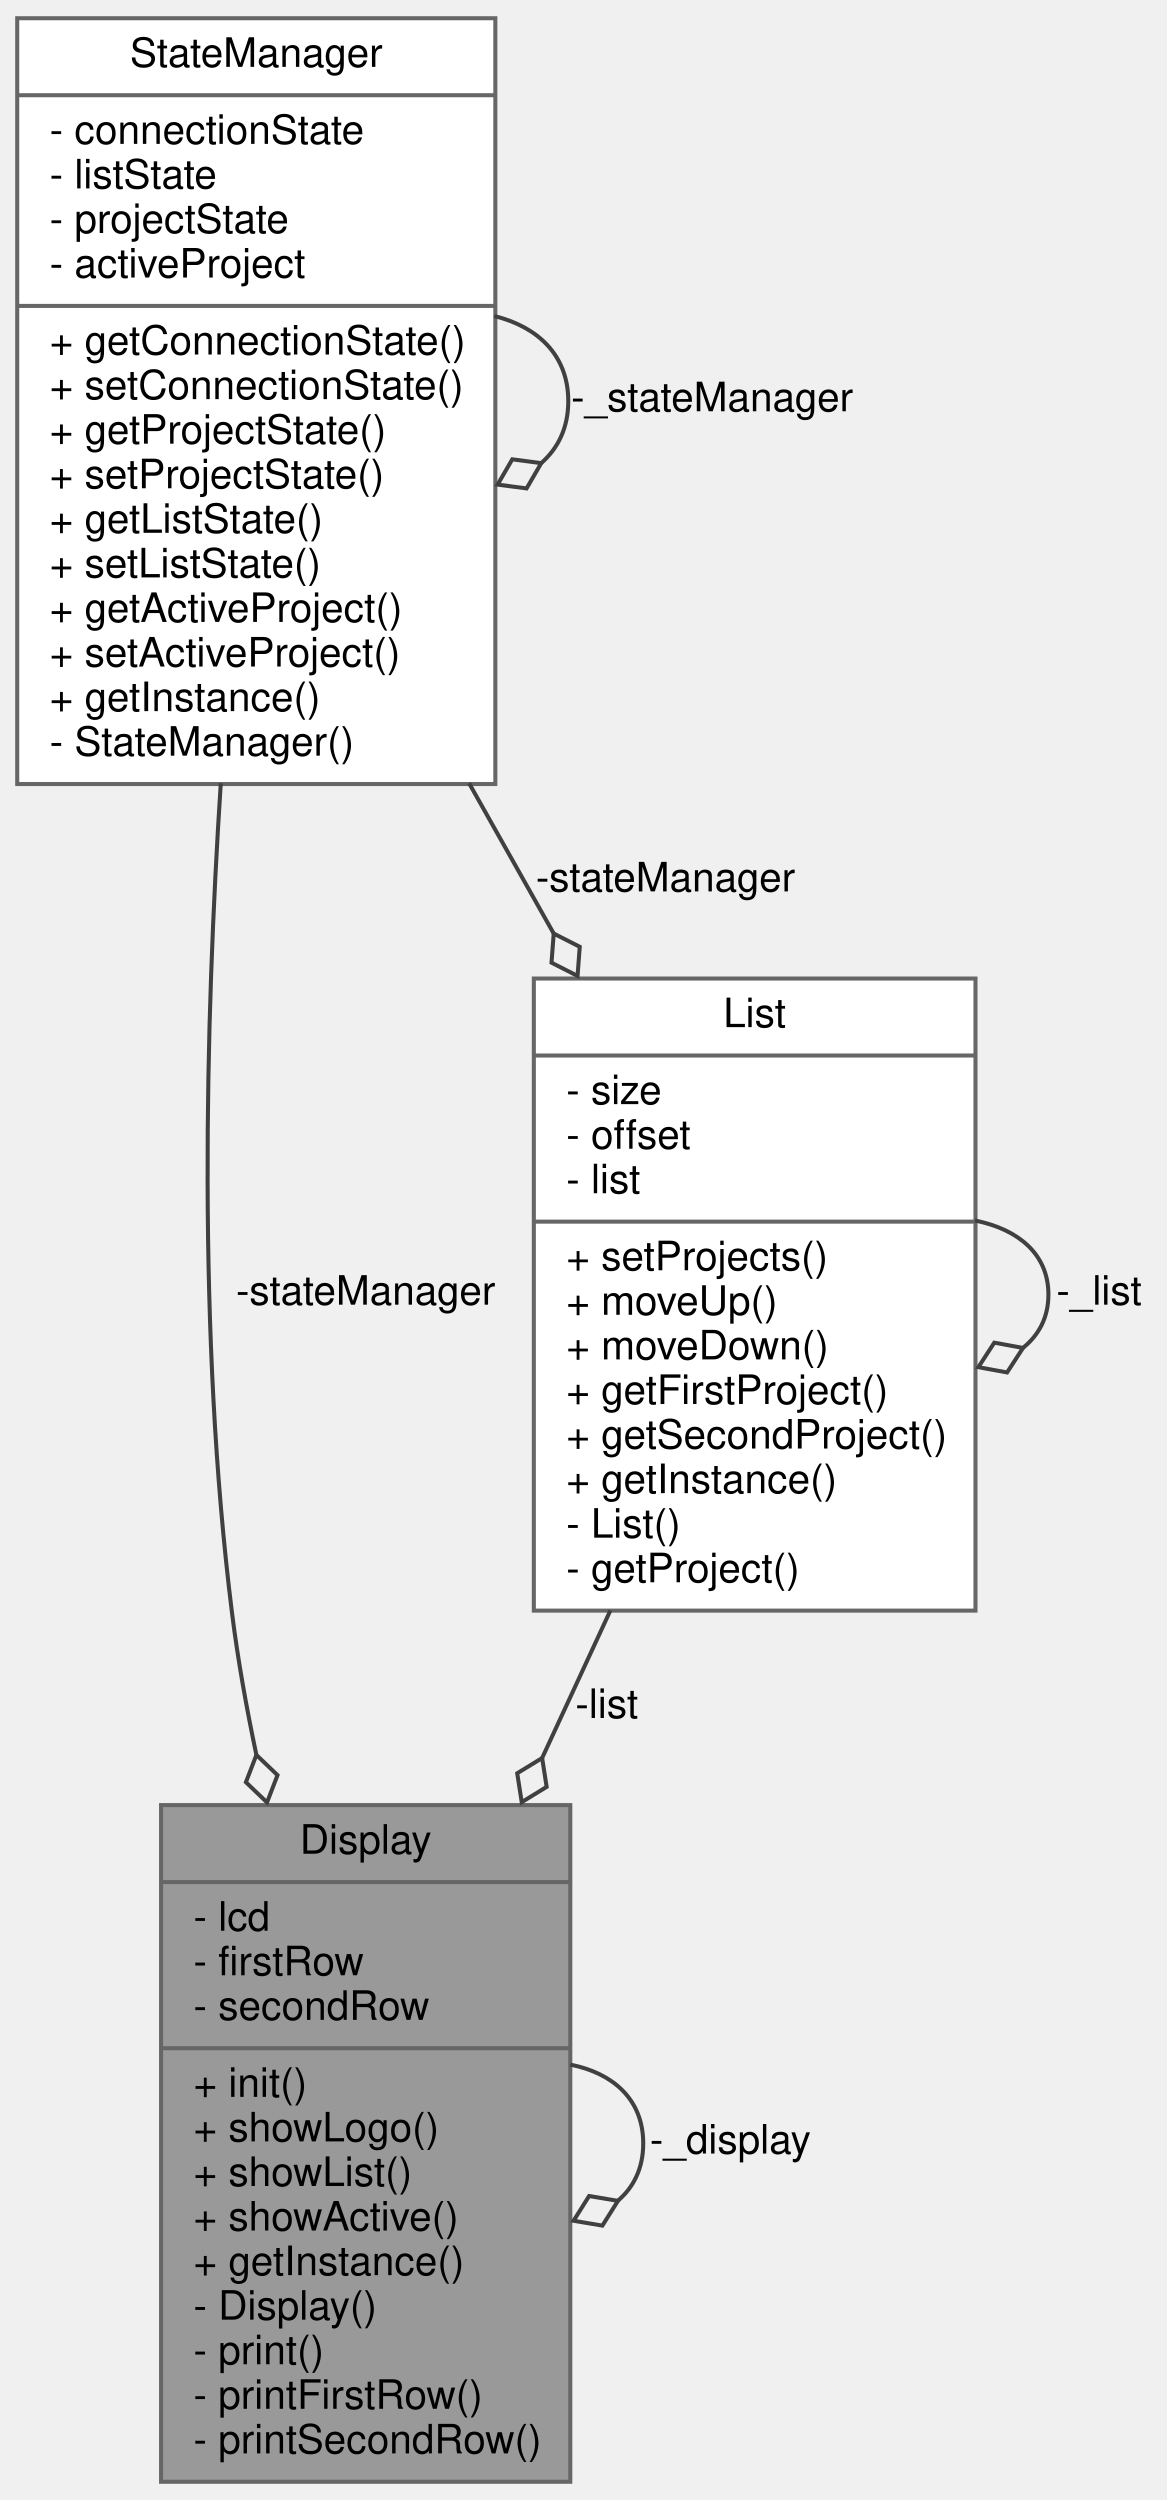
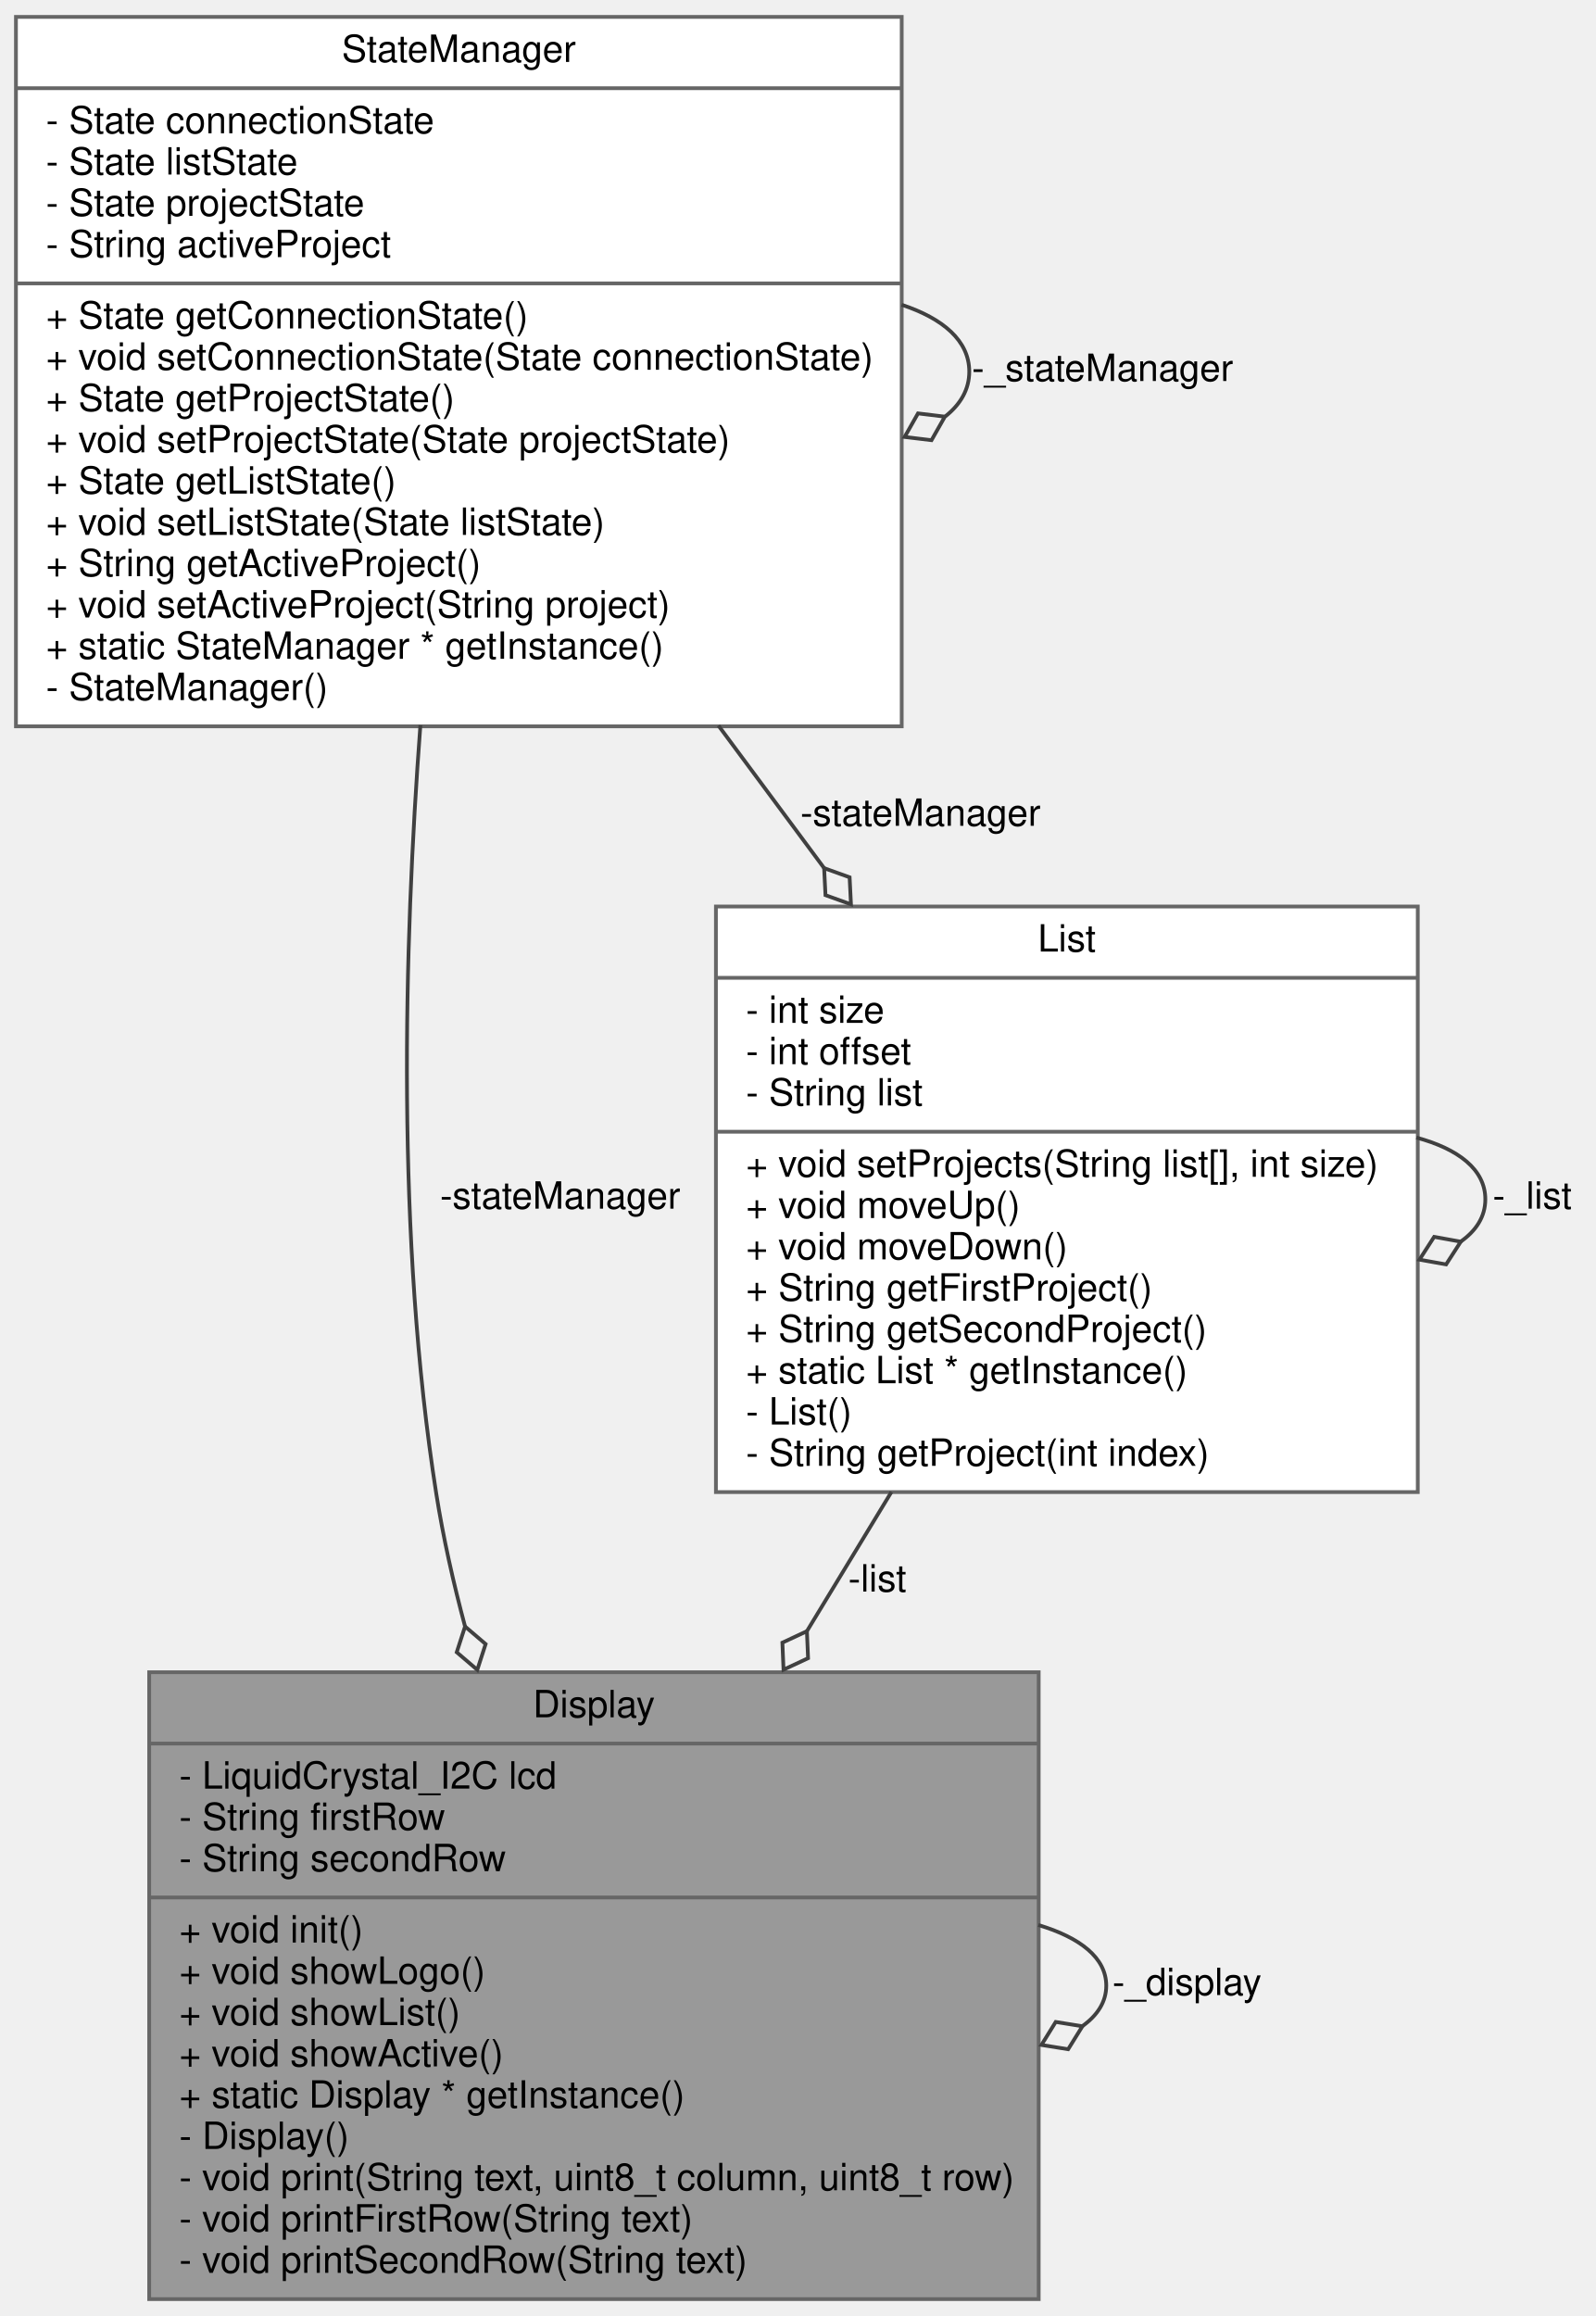
- <svg xmlns="http://www.w3.org/2000/svg" xmlns:xlink="http://www.w3.org/1999/xlink" width="288pt" height="617pt" viewBox="0.00 0.00 287.50 617.00">
+ <svg xmlns="http://www.w3.org/2000/svg" xmlns:xlink="http://www.w3.org/1999/xlink" width="425pt" height="617pt" viewBox="0.00 0.00 424.50 617.00">
  <g id="graph0" class="graph" transform="scale(1 1) rotate(0) translate(4 613)">
    <g id="node1" class="node">
      <g id="a_node1">
        <a xlink:title=" ">
-           <polygon fill="#999999" stroke="#666666" points="35.5,-0.5 35.5,-167.5 136.5,-167.5 136.5,-0.5 35.5,-0.5" />
-           <text text-anchor="middle" x="86" y="-155.5" font-family="Helvetica,sans-Serif" font-size="10.00">Display</text>
-           <polyline fill="none" stroke="#666666" points="35.5,-148.5 136.5,-148.5" />
-           <text text-anchor="start" x="43.5" y="-136.5" font-family="Helvetica,sans-Serif" font-size="10.00">- lcd</text>
-           <text text-anchor="start" x="43.5" y="-125.5" font-family="Helvetica,sans-Serif" font-size="10.00">- firstRow</text>
-           <text text-anchor="start" x="43.5" y="-114.5" font-family="Helvetica,sans-Serif" font-size="10.00">- secondRow</text>
-           <polyline fill="none" stroke="#666666" points="35.5,-107.5 136.5,-107.5" />
-           <text text-anchor="start" x="43.5" y="-95.5" font-family="Helvetica,sans-Serif" font-size="10.00">+ init()</text>
-           <text text-anchor="start" x="43.5" y="-84.5" font-family="Helvetica,sans-Serif" font-size="10.00">+ showLogo()</text>
-           <text text-anchor="start" x="43.5" y="-73.5" font-family="Helvetica,sans-Serif" font-size="10.00">+ showList()</text>
-           <text text-anchor="start" x="43.5" y="-62.5" font-family="Helvetica,sans-Serif" font-size="10.00">+ showActive()</text>
-           <text text-anchor="start" x="43.5" y="-51.5" font-family="Helvetica,sans-Serif" font-size="10.00">+ getInstance()</text>
+           <polygon fill="#999999" stroke="#666666" points="35.5,-0.5 35.5,-167.5 272.5,-167.5 272.5,-0.5 35.5,-0.5" />
+           <text text-anchor="middle" x="154" y="-155.5" font-family="Helvetica,sans-Serif" font-size="10.00">Display</text>
+           <polyline fill="none" stroke="#666666" points="35.5,-148.5 272.5,-148.5" />
+           <text text-anchor="start" x="43.5" y="-136.5" font-family="Helvetica,sans-Serif" font-size="10.00">- LiquidCrystal_I2C lcd</text>
+           <text text-anchor="start" x="43.5" y="-125.5" font-family="Helvetica,sans-Serif" font-size="10.00">- String firstRow</text>
+           <text text-anchor="start" x="43.5" y="-114.5" font-family="Helvetica,sans-Serif" font-size="10.00">- String secondRow</text>
+           <polyline fill="none" stroke="#666666" points="35.5,-107.5 272.5,-107.5" />
+           <text text-anchor="start" x="43.5" y="-95.5" font-family="Helvetica,sans-Serif" font-size="10.00">+ void init()</text>
+           <text text-anchor="start" x="43.5" y="-84.5" font-family="Helvetica,sans-Serif" font-size="10.00">+ void showLogo()</text>
+           <text text-anchor="start" x="43.5" y="-73.5" font-family="Helvetica,sans-Serif" font-size="10.00">+ void showList()</text>
+           <text text-anchor="start" x="43.5" y="-62.5" font-family="Helvetica,sans-Serif" font-size="10.00">+ void showActive()</text>
+           <text text-anchor="start" x="43.5" y="-51.5" font-family="Helvetica,sans-Serif" font-size="10.00">+ static Display * getInstance()</text>
          <text text-anchor="start" x="43.5" y="-40.5" font-family="Helvetica,sans-Serif" font-size="10.00">- Display()</text>
-           <text text-anchor="start" x="43.5" y="-29.5" font-family="Helvetica,sans-Serif" font-size="10.00">- print()</text>
-           <text text-anchor="start" x="43.5" y="-18.5" font-family="Helvetica,sans-Serif" font-size="10.00">- printFirstRow()</text>
-           <text text-anchor="start" x="43.5" y="-7.5" font-family="Helvetica,sans-Serif" font-size="10.00">- printSecondRow()</text>
+           <text text-anchor="start" x="43.5" y="-29.5" font-family="Helvetica,sans-Serif" font-size="10.00">- void print(String text, uint8_t column, uint8_t row)</text>
+           <text text-anchor="start" x="43.5" y="-18.5" font-family="Helvetica,sans-Serif" font-size="10.00">- void printFirstRow(String text)</text>
+           <text text-anchor="start" x="43.5" y="-7.5" font-family="Helvetica,sans-Serif" font-size="10.00">- void printSecondRow(String text)</text>
        </a>
      </g>
    </g>
    <g id="edge1" class="edge">
-       <path fill="none" stroke="#404040" d="M136.48,-103.45C146.96,-101.4 154.5,-94.92 154.5,-84 154.5,-77.86 152.12,-73.12 148.16,-69.79" />
-       <polygon fill="none" stroke="#404040" points="148.26,-69.83 141.14,-71.02 137.3,-64.92 144.42,-63.72 148.26,-69.83" />
-       <text text-anchor="middle" x="176" y="-81.5" font-family="Helvetica,sans-Serif" font-size="10.00"> -_display</text>
+       <path fill="none" stroke="#404040" d="M272.41,-100.16C283.5,-96.84 290.5,-91.45 290.5,-84 290.5,-79.69 288.16,-76.07 284.04,-73.15" />
+       <polygon fill="none" stroke="#404040" points="284.15,-73.19 277.03,-74.34 273.23,-68.21 280.35,-67.07 284.15,-73.19" />
+       <text text-anchor="middle" x="312" y="-81.5" font-family="Helvetica,sans-Serif" font-size="10.00"> -_display</text>
    </g>
    <g id="node2" class="node">
      <g id="a_node2">
        <a xlink:href="classList.html" target="_top" xlink:title=" ">
-           <polygon fill="white" stroke="#666666" points="127.5,-215.5 127.5,-371.5 236.5,-371.5 236.5,-215.5 127.5,-215.5" />
-           <text text-anchor="middle" x="182" y="-359.5" font-family="Helvetica,sans-Serif" font-size="10.00">List</text>
-           <polyline fill="none" stroke="#666666" points="127.5,-352.5 236.5,-352.5" />
-           <text text-anchor="start" x="135.5" y="-340.5" font-family="Helvetica,sans-Serif" font-size="10.00">- size</text>
-           <text text-anchor="start" x="135.5" y="-329.5" font-family="Helvetica,sans-Serif" font-size="10.00">- offset</text>
-           <text text-anchor="start" x="135.5" y="-318.5" font-family="Helvetica,sans-Serif" font-size="10.00">- list</text>
-           <polyline fill="none" stroke="#666666" points="127.5,-311.5 236.5,-311.5" />
-           <text text-anchor="start" x="135.5" y="-299.5" font-family="Helvetica,sans-Serif" font-size="10.00">+ setProjects()</text>
-           <text text-anchor="start" x="135.5" y="-288.5" font-family="Helvetica,sans-Serif" font-size="10.00">+ moveUp()</text>
-           <text text-anchor="start" x="135.5" y="-277.5" font-family="Helvetica,sans-Serif" font-size="10.00">+ moveDown()</text>
-           <text text-anchor="start" x="135.5" y="-266.5" font-family="Helvetica,sans-Serif" font-size="10.00">+ getFirstProject()</text>
-           <text text-anchor="start" x="135.5" y="-255.5" font-family="Helvetica,sans-Serif" font-size="10.00">+ getSecondProject()</text>
-           <text text-anchor="start" x="135.5" y="-244.5" font-family="Helvetica,sans-Serif" font-size="10.00">+ getInstance()</text>
-           <text text-anchor="start" x="135.5" y="-233.5" font-family="Helvetica,sans-Serif" font-size="10.00">- List()</text>
-           <text text-anchor="start" x="135.5" y="-222.5" font-family="Helvetica,sans-Serif" font-size="10.00">- getProject()</text>
+           <polygon fill="white" stroke="#666666" points="186.5,-215.5 186.5,-371.5 373.5,-371.5 373.5,-215.5 186.5,-215.5" />
+           <text text-anchor="middle" x="280" y="-359.5" font-family="Helvetica,sans-Serif" font-size="10.00">List</text>
+           <polyline fill="none" stroke="#666666" points="186.5,-352.5 373.5,-352.5" />
+           <text text-anchor="start" x="194.5" y="-340.5" font-family="Helvetica,sans-Serif" font-size="10.00">- int size</text>
+           <text text-anchor="start" x="194.5" y="-329.5" font-family="Helvetica,sans-Serif" font-size="10.00">- int offset</text>
+           <text text-anchor="start" x="194.5" y="-318.5" font-family="Helvetica,sans-Serif" font-size="10.00">- String list</text>
+           <polyline fill="none" stroke="#666666" points="186.5,-311.5 373.5,-311.5" />
+           <text text-anchor="start" x="194.5" y="-299.5" font-family="Helvetica,sans-Serif" font-size="10.00">+ void setProjects(String list[], int size)</text>
+           <text text-anchor="start" x="194.5" y="-288.5" font-family="Helvetica,sans-Serif" font-size="10.00">+ void moveUp()</text>
+           <text text-anchor="start" x="194.5" y="-277.5" font-family="Helvetica,sans-Serif" font-size="10.00">+ void moveDown()</text>
+           <text text-anchor="start" x="194.5" y="-266.5" font-family="Helvetica,sans-Serif" font-size="10.00">+ String getFirstProject()</text>
+           <text text-anchor="start" x="194.5" y="-255.5" font-family="Helvetica,sans-Serif" font-size="10.00">+ String getSecondProject()</text>
+           <text text-anchor="start" x="194.5" y="-244.5" font-family="Helvetica,sans-Serif" font-size="10.00">+ static List * getInstance()</text>
+           <text text-anchor="start" x="194.5" y="-233.5" font-family="Helvetica,sans-Serif" font-size="10.00">- List()</text>
+           <text text-anchor="start" x="194.5" y="-222.5" font-family="Helvetica,sans-Serif" font-size="10.00">- String getProject(int index)</text>
        </a>
      </g>
    </g>
    <g id="edge2" class="edge">
-       <path fill="none" stroke="#404040" d="M146.39,-215.53C140.89,-203.64 135.16,-191.25 129.51,-179.04" />
-       <polygon fill="none" stroke="#404040" points="129.55,-179.12 123.4,-175.36 124.51,-168.23 130.66,-172 129.55,-179.12" />
-       <text text-anchor="middle" x="145.5" y="-189" font-family="Helvetica,sans-Serif" font-size="10.00"> -list</text>
+       <path fill="none" stroke="#404040" d="M233.26,-215.53C225.89,-203.4 218.21,-190.74 210.65,-178.29" />
+       <polygon fill="none" stroke="#404040" points="210.74,-178.44 204.21,-175.39 204.51,-168.19 211.05,-171.24 210.74,-178.44" />
+       <text text-anchor="middle" x="229.5" y="-189" font-family="Helvetica,sans-Serif" font-size="10.00"> -list</text>
    </g>
    <g id="edge3" class="edge">
-       <path fill="none" stroke="#404040" d="M236.38,-311.77C246.98,-309.65 254.5,-303.56 254.5,-293.5 254.5,-287.84 252.12,-283.44 248.15,-280.29" />
-       <polygon fill="none" stroke="#404040" points="248.23,-280.33 241.14,-281.63 237.21,-275.58 244.3,-274.28 248.23,-280.33" />
-       <text text-anchor="middle" x="267" y="-291" font-family="Helvetica,sans-Serif" font-size="10.00"> -_list</text>
+       <path fill="none" stroke="#404040" d="M373.13,-309.94C384.24,-306.95 391.5,-301.47 391.5,-293.5 391.5,-288.89 389.07,-285.12 384.88,-282.18" />
+       <polygon fill="none" stroke="#404040" points="384.96,-282.21 377.86,-283.49 373.95,-277.42 381.05,-276.15 384.96,-282.21" />
+       <text text-anchor="middle" x="404" y="-291" font-family="Helvetica,sans-Serif" font-size="10.00"> -_list</text>
    </g>
    <g id="node3" class="node">
      <g id="a_node3">
        <a xlink:href="classStateManager.html" target="_top" xlink:title=" ">
-           <polygon fill="white" stroke="#666666" points="0,-419.5 0,-608.5 118,-608.5 118,-419.5 0,-419.5" />
-           <text text-anchor="middle" x="59" y="-596.5" font-family="Helvetica,sans-Serif" font-size="10.00">StateManager</text>
-           <polyline fill="none" stroke="#666666" points="0,-589.5 118,-589.5" />
-           <text text-anchor="start" x="8" y="-577.5" font-family="Helvetica,sans-Serif" font-size="10.00">- connectionState</text>
-           <text text-anchor="start" x="8" y="-566.5" font-family="Helvetica,sans-Serif" font-size="10.00">- listState</text>
-           <text text-anchor="start" x="8" y="-555.5" font-family="Helvetica,sans-Serif" font-size="10.00">- projectState</text>
-           <text text-anchor="start" x="8" y="-544.5" font-family="Helvetica,sans-Serif" font-size="10.00">- activeProject</text>
-           <polyline fill="none" stroke="#666666" points="0,-537.5 118,-537.5" />
-           <text text-anchor="start" x="8" y="-525.5" font-family="Helvetica,sans-Serif" font-size="10.00">+ getConnectionState()</text>
-           <text text-anchor="start" x="8" y="-514.5" font-family="Helvetica,sans-Serif" font-size="10.00">+ setConnectionState()</text>
-           <text text-anchor="start" x="8" y="-503.5" font-family="Helvetica,sans-Serif" font-size="10.00">+ getProjectState()</text>
-           <text text-anchor="start" x="8" y="-492.5" font-family="Helvetica,sans-Serif" font-size="10.00">+ setProjectState()</text>
-           <text text-anchor="start" x="8" y="-481.5" font-family="Helvetica,sans-Serif" font-size="10.00">+ getListState()</text>
-           <text text-anchor="start" x="8" y="-470.5" font-family="Helvetica,sans-Serif" font-size="10.00">+ setListState()</text>
-           <text text-anchor="start" x="8" y="-459.5" font-family="Helvetica,sans-Serif" font-size="10.00">+ getActiveProject()</text>
-           <text text-anchor="start" x="8" y="-448.5" font-family="Helvetica,sans-Serif" font-size="10.00">+ setActiveProject()</text>
-           <text text-anchor="start" x="8" y="-437.5" font-family="Helvetica,sans-Serif" font-size="10.00">+ getInstance()</text>
+           <polygon fill="white" stroke="#666666" points="0,-419.5 0,-608.5 236,-608.5 236,-419.5 0,-419.5" />
+           <text text-anchor="middle" x="118" y="-596.5" font-family="Helvetica,sans-Serif" font-size="10.00">StateManager</text>
+           <polyline fill="none" stroke="#666666" points="0,-589.5 236,-589.5" />
+           <text text-anchor="start" x="8" y="-577.5" font-family="Helvetica,sans-Serif" font-size="10.00">- State connectionState</text>
+           <text text-anchor="start" x="8" y="-566.5" font-family="Helvetica,sans-Serif" font-size="10.00">- State listState</text>
+           <text text-anchor="start" x="8" y="-555.5" font-family="Helvetica,sans-Serif" font-size="10.00">- State projectState</text>
+           <text text-anchor="start" x="8" y="-544.5" font-family="Helvetica,sans-Serif" font-size="10.00">- String activeProject</text>
+           <polyline fill="none" stroke="#666666" points="0,-537.5 236,-537.5" />
+           <text text-anchor="start" x="8" y="-525.5" font-family="Helvetica,sans-Serif" font-size="10.00">+ State getConnectionState()</text>
+           <text text-anchor="start" x="8" y="-514.5" font-family="Helvetica,sans-Serif" font-size="10.00">+ void setConnectionState(State connectionState)</text>
+           <text text-anchor="start" x="8" y="-503.5" font-family="Helvetica,sans-Serif" font-size="10.00">+ State getProjectState()</text>
+           <text text-anchor="start" x="8" y="-492.5" font-family="Helvetica,sans-Serif" font-size="10.00">+ void setProjectState(State projectState)</text>
+           <text text-anchor="start" x="8" y="-481.5" font-family="Helvetica,sans-Serif" font-size="10.00">+ State getListState()</text>
+           <text text-anchor="start" x="8" y="-470.5" font-family="Helvetica,sans-Serif" font-size="10.00">+ void setListState(State listState)</text>
+           <text text-anchor="start" x="8" y="-459.5" font-family="Helvetica,sans-Serif" font-size="10.00">+ String getActiveProject()</text>
+           <text text-anchor="start" x="8" y="-448.5" font-family="Helvetica,sans-Serif" font-size="10.00">+ void setActiveProject(String project)</text>
+           <text text-anchor="start" x="8" y="-437.5" font-family="Helvetica,sans-Serif" font-size="10.00">+ static StateManager * getInstance()</text>
          <text text-anchor="start" x="8" y="-426.5" font-family="Helvetica,sans-Serif" font-size="10.00">- StateManager()</text>
        </a>
      </g>
    </g>
    <g id="edge6" class="edge">
-       <path fill="none" stroke="#404040" d="M50.24,-419.69C46.41,-360.77 44.48,-283.16 53,-215 54.43,-203.55 56.55,-191.65 59.02,-179.92" />
-       <polygon fill="none" stroke="#404040" points="59.03,-179.88 56.44,-173.15 61.65,-168.16 64.24,-174.89 59.03,-179.88" />
-       <text text-anchor="middle" x="86" y="-291" font-family="Helvetica,sans-Serif" font-size="10.00"> -stateManager</text>
+       <path fill="none" stroke="#404040" d="M107.76,-419.81C103.33,-360.76 101.29,-282.98 112,-215 113.84,-203.35 116.54,-191.32 119.71,-179.5" />
+       <polygon fill="none" stroke="#404040" points="119.66,-179.69 117.44,-172.83 122.92,-168.15 125.14,-175.01 119.66,-179.69" />
+       <text text-anchor="middle" x="145" y="-291" font-family="Helvetica,sans-Serif" font-size="10.00"> -stateManager</text>
    </g>
    <g id="edge4" class="edge">
-       <path fill="none" stroke="#404040" d="M111.52,-419.7C118.47,-407.36 125.57,-394.74 132.47,-382.49" />
-       <polygon fill="none" stroke="#404040" points="132.41,-382.6 131.86,-375.41 138.29,-372.14 138.83,-379.33 132.41,-382.6" />
-       <text text-anchor="middle" x="160" y="-393" font-family="Helvetica,sans-Serif" font-size="10.00"> -stateManager</text>
+       <path fill="none" stroke="#404040" d="M187.17,-419.7C196.51,-407.11 206.06,-394.22 215.32,-381.74" />
+       <polygon fill="none" stroke="#404040" points="215.33,-381.72 215.69,-374.52 222.48,-372.08 222.12,-379.28 215.33,-381.72" />
+       <text text-anchor="middle" x="241" y="-393" font-family="Helvetica,sans-Serif" font-size="10.00"> -stateManager</text>
    </g>
    <g id="edge5" class="edge">
-       <path fill="none" stroke="#404040" d="M117.75,-535C128.48,-532.34 136,-525.34 136,-514 136,-507.44 133.49,-502.34 129.29,-498.68" />
-       <polygon fill="none" stroke="#404040" points="129.33,-498.7 122.18,-499.64 118.56,-493.4 125.71,-492.46 129.33,-498.7" />
-       <text text-anchor="middle" x="171.5" y="-511.5" font-family="Helvetica,sans-Serif" font-size="10.00"> -_stateManager</text>
+       <path fill="none" stroke="#404040" d="M235.98,-531.81C247.03,-528.15 254,-522.22 254,-514 254,-509.25 251.67,-505.26 247.57,-502.03" />
+       <polygon fill="none" stroke="#404040" points="247.5,-502 240.34,-502.87 236.78,-496.59 243.94,-495.73 247.5,-502" />
+       <text text-anchor="middle" x="289.5" y="-511.5" font-family="Helvetica,sans-Serif" font-size="10.00"> -_stateManager</text>
    </g>
  </g>
</svg>
